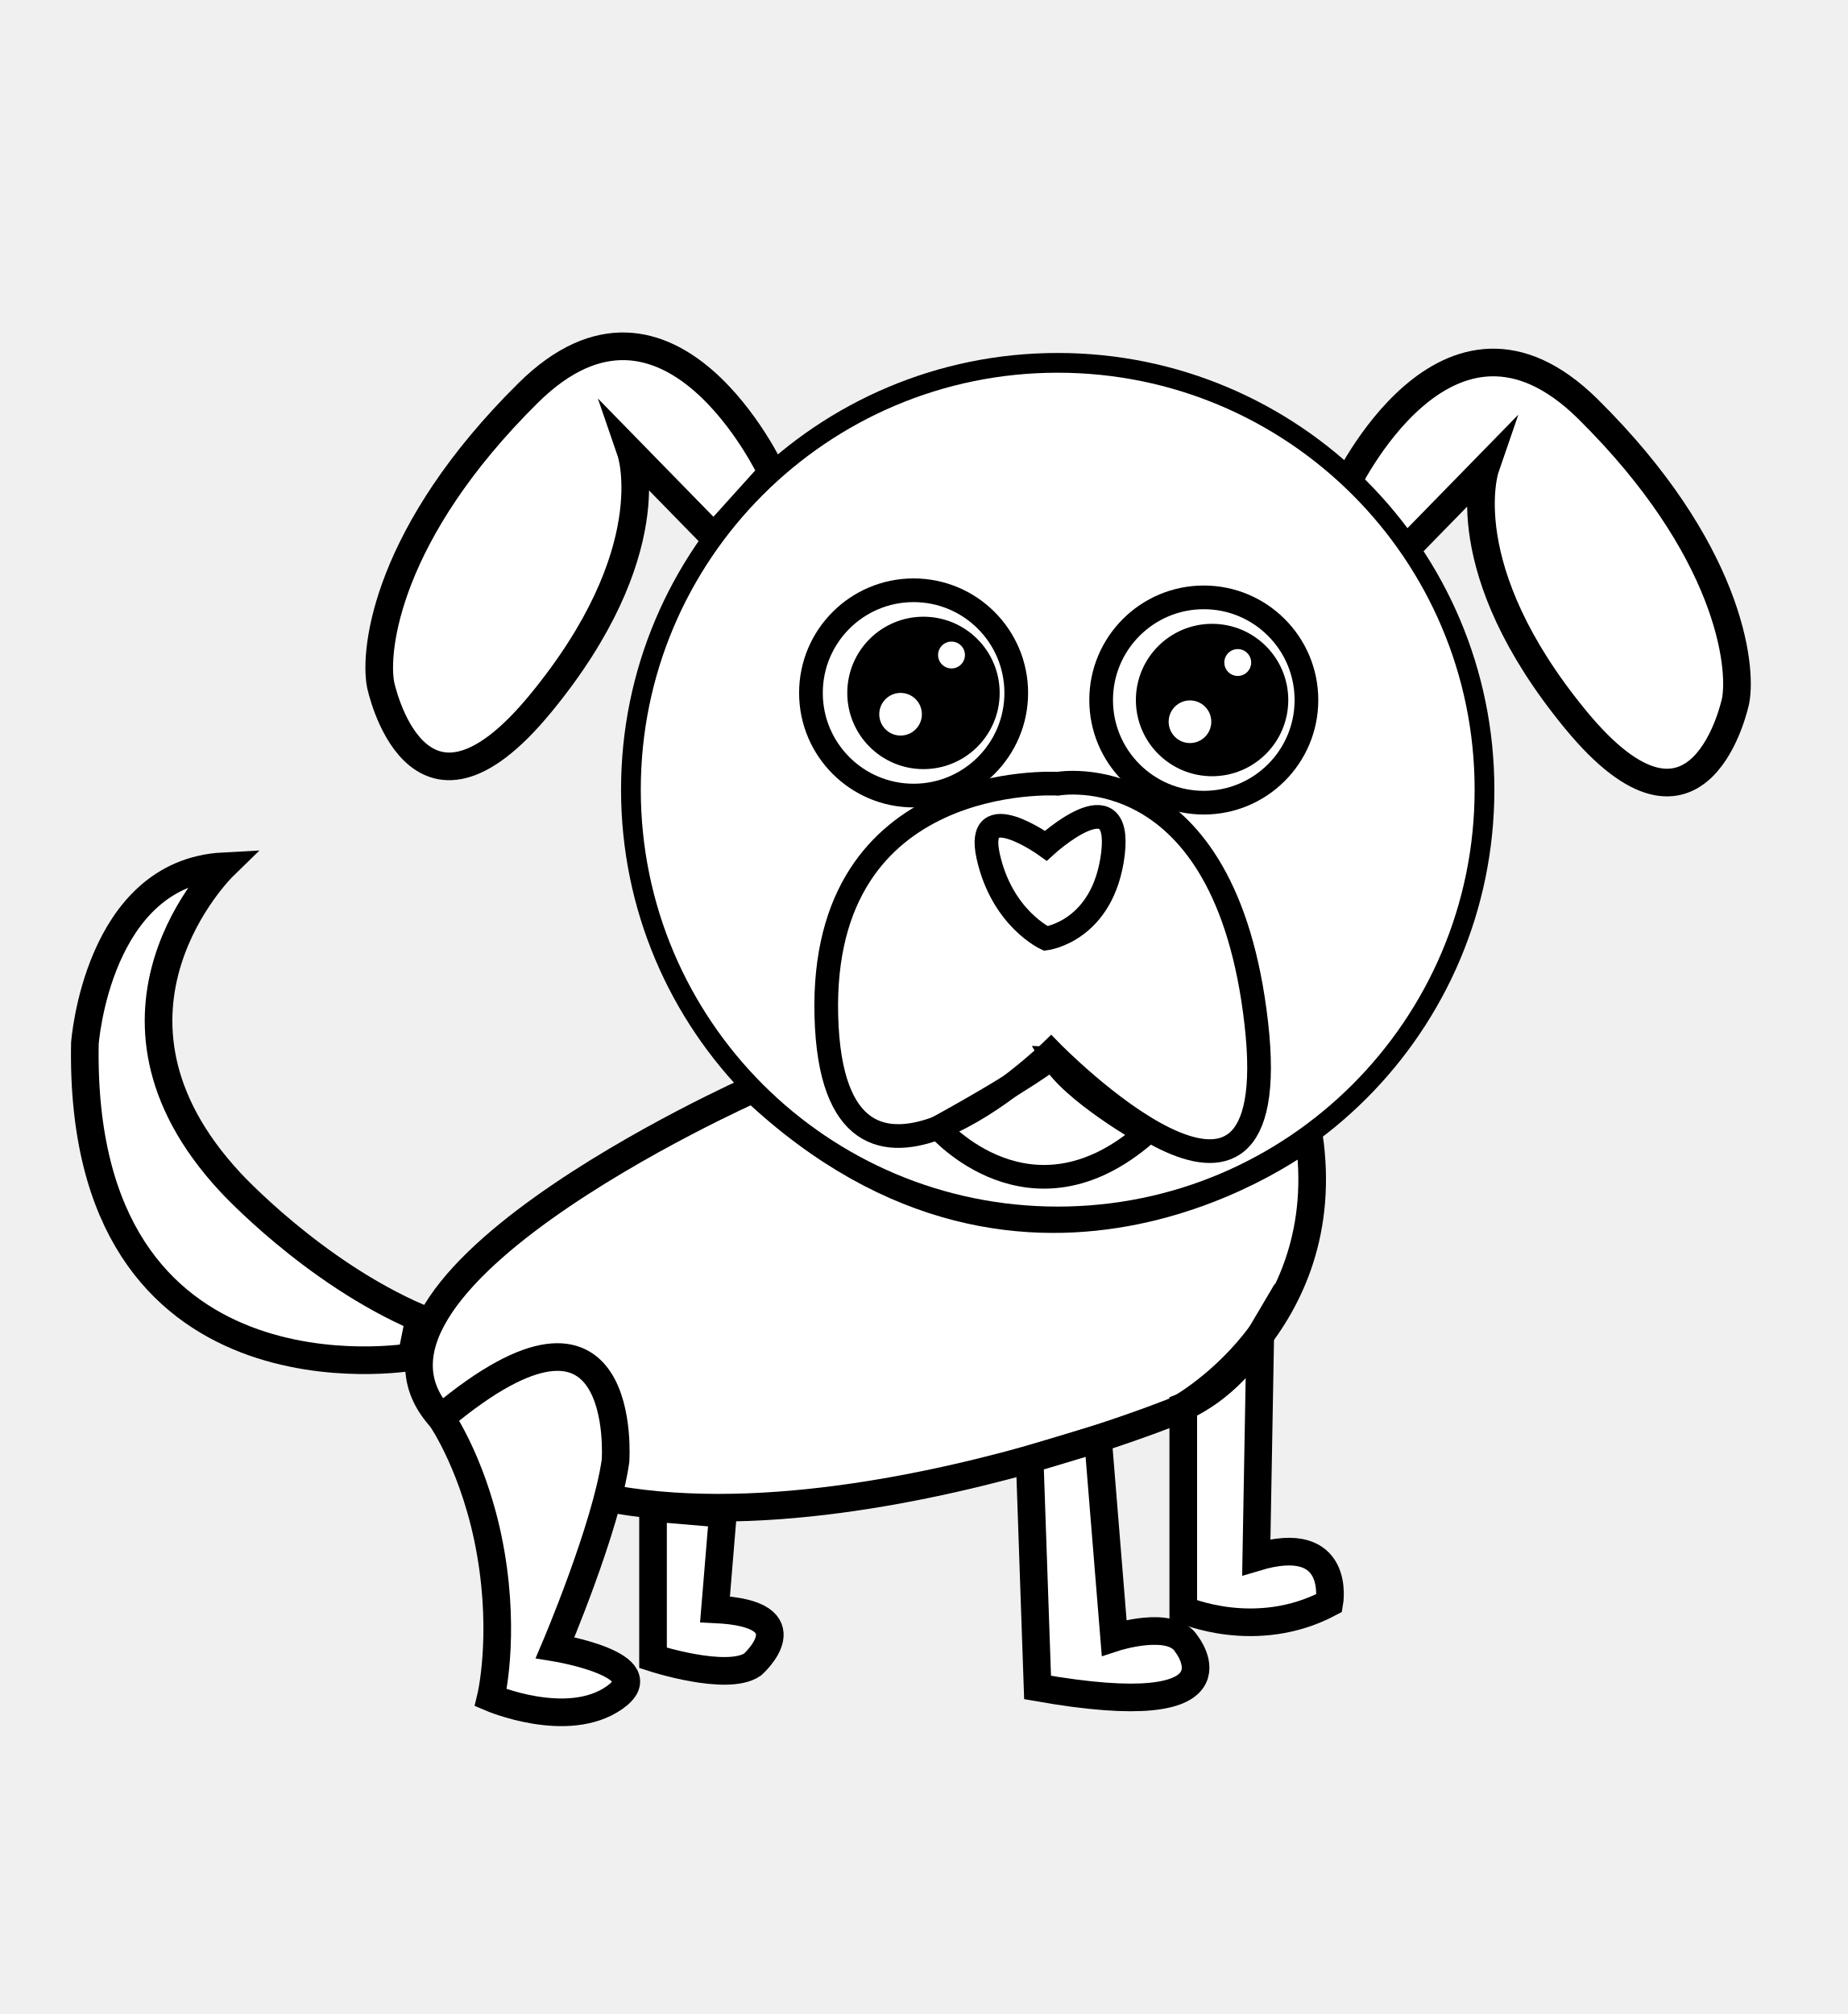
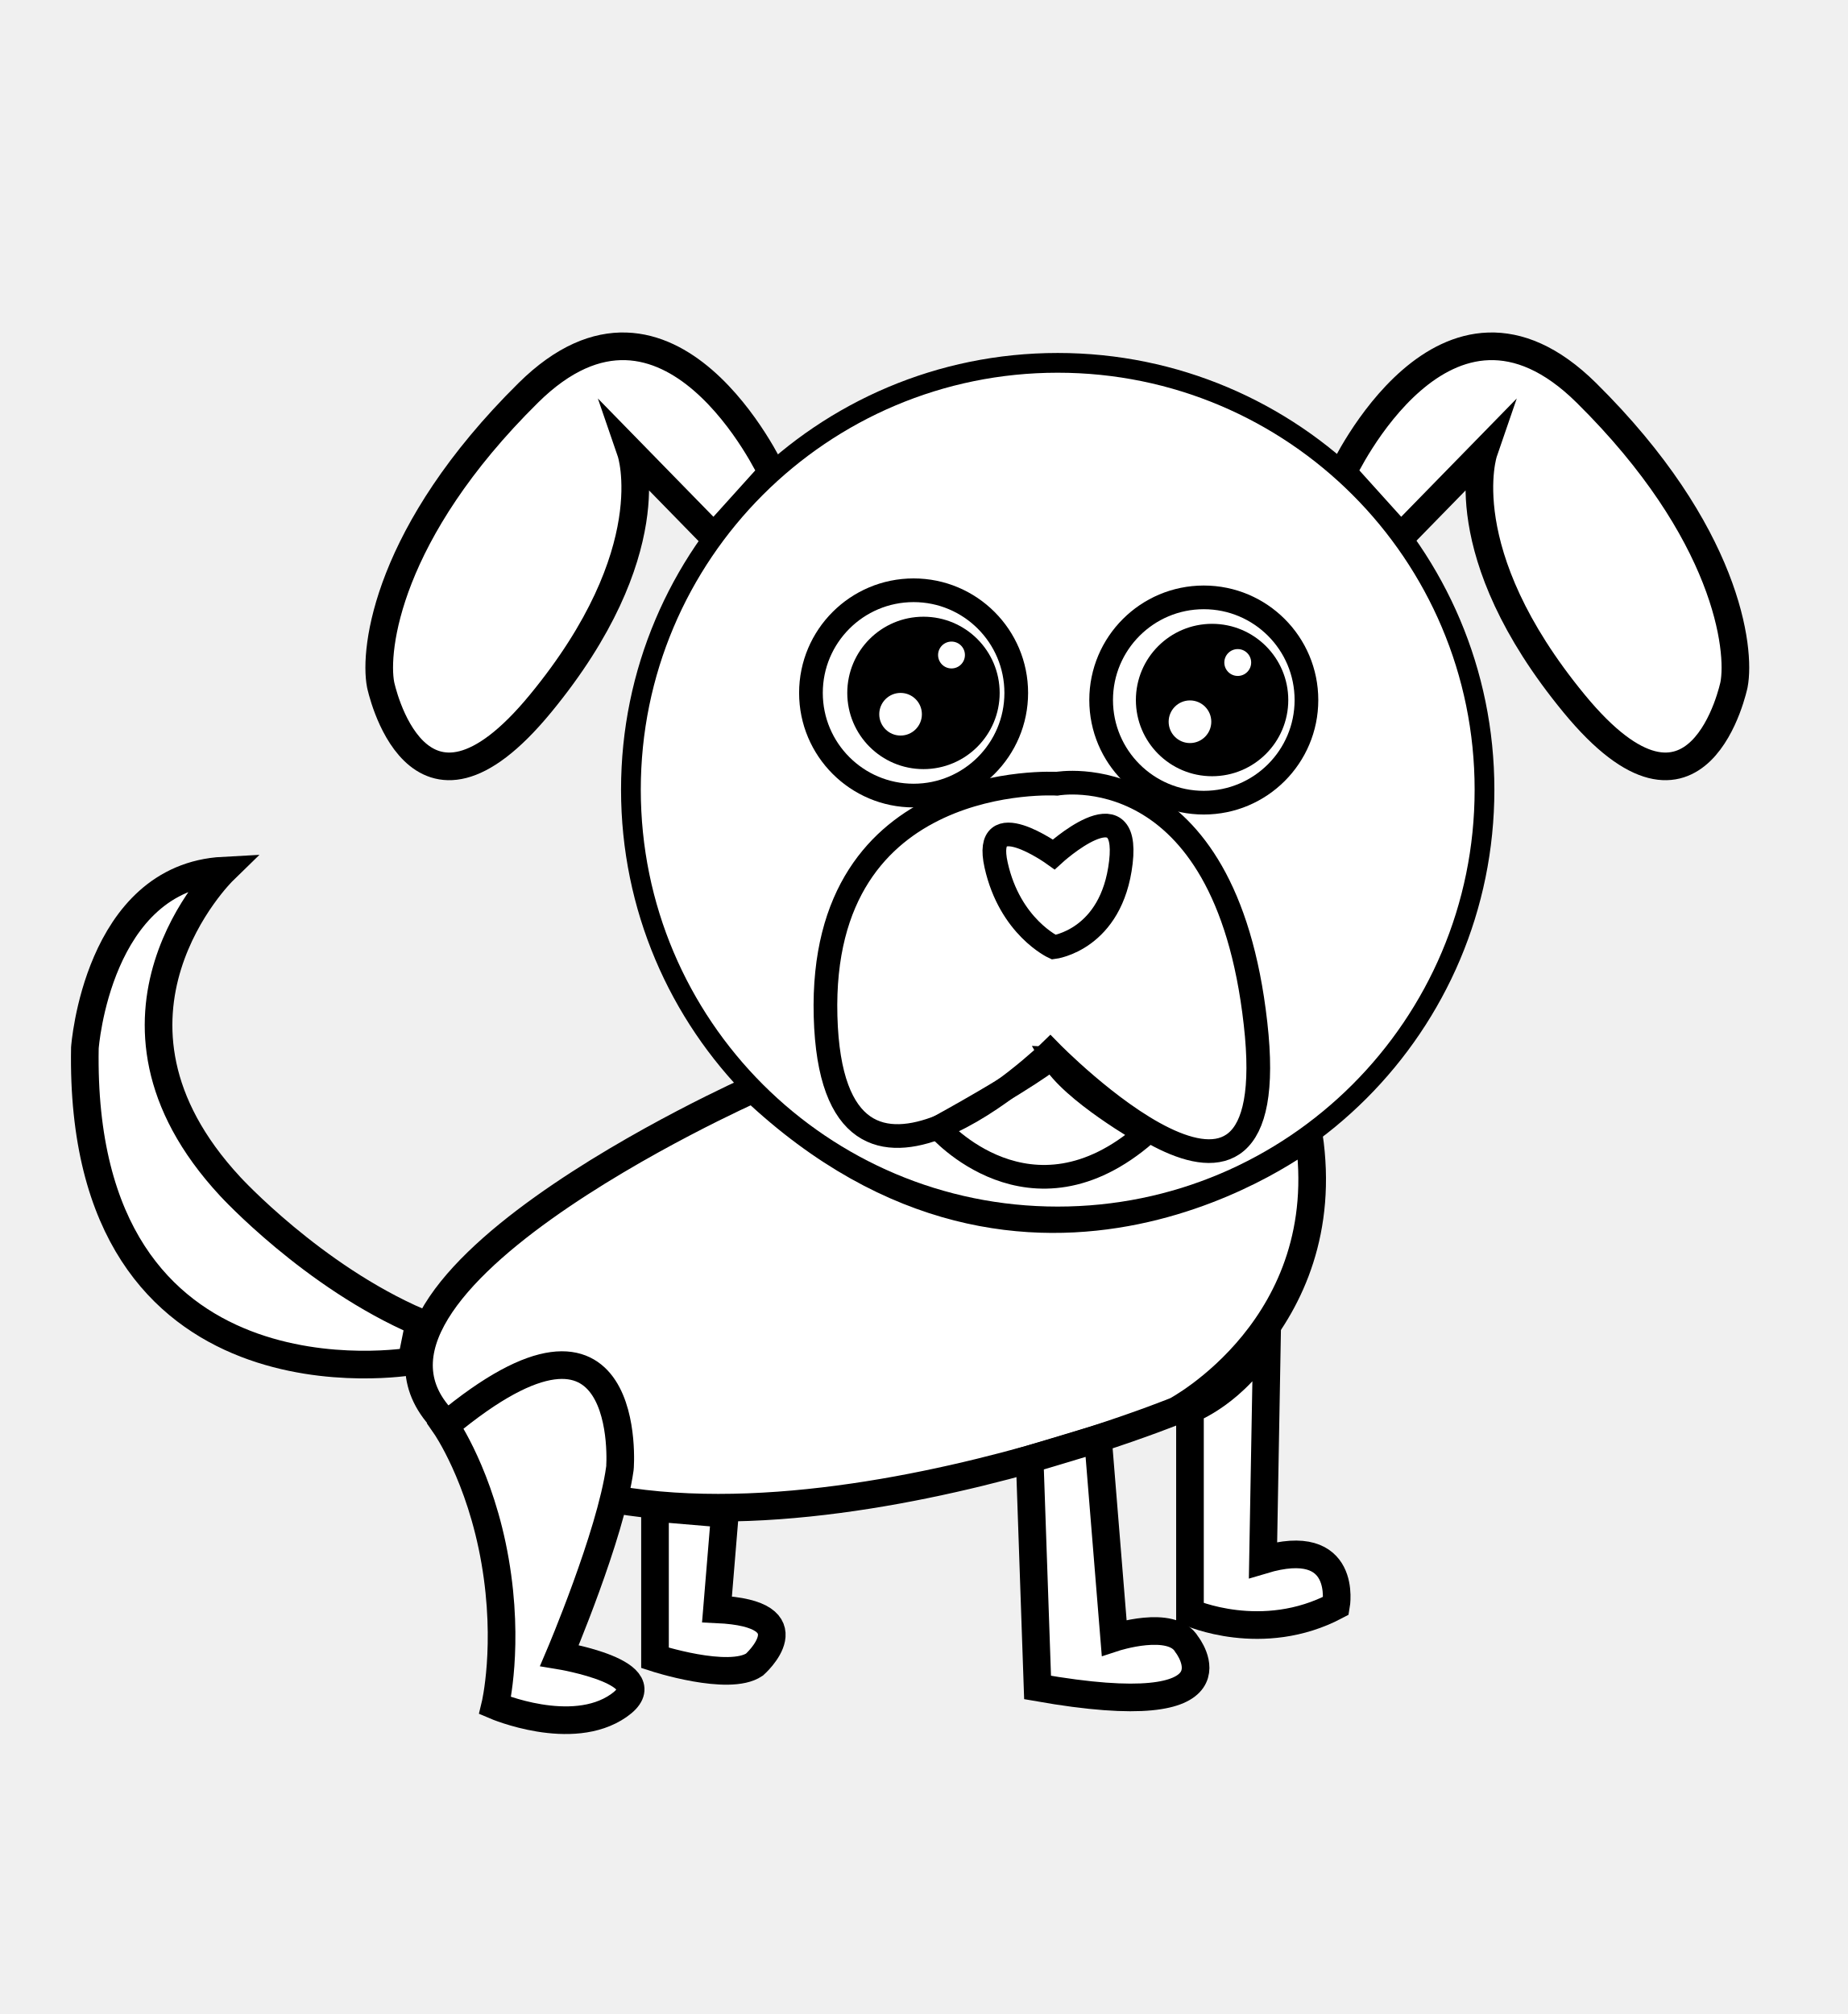
<svg xmlns="http://www.w3.org/2000/svg" version="1.1" x="0px" y="0px" viewBox="0 0 467.9 510.1" style="enable-background:new 0 0 467.9 510.1;" xml:space="preserve">
  <style type="text/css">
	.st0{fill:#FFFFFF;stroke:#000000;stroke-width:7;stroke-miterlimit:10;}
	.st1{fill:#FFFFFF;stroke:#000000;stroke-width:5;stroke-miterlimit:10;}
	.st2{fill:none;stroke:#000000;stroke-width:6;stroke-miterlimit:10;}
- 	.st3{stroke:#000000;stroke-width:6;stroke-miterlimit:10;}
- 	.st4{fill:#FFFFFF;}
+ 	.st3{fill:#FFFFFF;stroke:#000000;stroke-width:6;stroke-miterlimit:10;}
+ 	.st4{stroke:#000000;stroke-width:6;stroke-miterlimit:10;}
+ 	.st5{fill:#FFFFFF;}
</style>
-   <g id="ears">
+   <g id="right-ear">
    <path class="st0" d="M195.5,119.7c0,0-25.9-55.6-61.7-20.2s-39.1,65-37.4,73.9c0,0,8.9,43.2,40.5,4.8s22.9-63.7,22.9-63.7l21,21.5   L195.5,119.7z" />
-     <path class="st0" d="M340.5,123.8c0,0,25.9-55.6,61.7-20.2s39.1,65,37.4,73.9c0,0-8.9,43.2-40.5,4.8s-22.9-63.7-22.9-63.7l-21,21.5   L340.5,123.8z" />
+   </g>
+   <g id="left-ear">
+     <path class="st0" d="M340.1,119.7c0,0,25.9-55.6,61.7-20.2s39.1,65,37.4,73.9c0,0-8.9,43.2-40.5,4.8s-22.9-63.7-22.9-63.7l-21,21.5   L340.1,119.7z" />
  </g>
  <g id="body">
    <path class="st0" d="M190.8,275.8c0,0-116.7,51.8-76.1,86.2c55.8,47.3,183.2-4.7,183.2-4.7s40.8-21.5,33.6-69.8   C331.5,287.5,261.4,342.4,190.8,275.8z" />
  </g>
-   <g id="legs">
+   <g id="tail">
+     <path class="st0" d="M104.2,344.8c0,0-84.4,14.6-82.7-79.4c0,0,3.1-43.2,35.1-44.9c0,0-38.1,37.1,1.7,80c0,0,20.9,22.8,47.9,34.4   L104.2,344.8z" />
+   </g>
+   <g id="font-right-leg">
    <path class="st0" d="M278.1,364.4l4.1,50.4c0,0,14.6-4.8,18.4,1.7c0,0,16,20.4-37.8,10.9l-2-57.8L278.1,364.4z" />
-     <path class="st0" d="M319.2,338.3l-1,56.1c21.7-6.5,18.5,11.6,18.5,11.6c-18.7,9.9-37,1.7-37,1.7v-51.4   C299.7,356.3,311.2,351.9,319.2,338.3z" />
-     <path class="st0" d="M111.7,359.1c0,0,8.9,12.8,12.6,34.3s0,36.6,0,36.6s19.4,8.3,31.3,0c11.9-8.3-15-12.7-15-12.7   s12.9-30.3,15.3-47.3C155.9,369.9,159.6,319,111.7,359.1z" />
-     <path class="st0" d="M165.4,381.9v38c0,0,18.7,6.1,25.2,1.7c0,0,14.6-12.9-9.5-14l2-24.2L165.4,381.9z" />
-     <path class="st0" d="M104.2,343.7c0,0-84.4,14.6-82.7-79.4c0,0,3.1-43.2,35.1-44.9c0,0-38.1,37.1,1.7,80c0,0,20.9,22.8,47.9,34.4   L104.2,343.7z" />
+   </g>
+   <g id="front-left-leg">
+     <path class="st0" d="M320.9,339l-1,56.1c21.7-6.5,18.5,11.6,18.5,11.6c-18.7,9.9-37,1.7-37,1.7V357C301.4,357,313,352.7,320.9,339z   " />
+   </g>
+   <g id="back-right-leg">
+     <path class="st0" d="M112.8,361.1c0,0,8.9,12.8,12.6,34.3c3.7,21.4,0,36.6,0,36.6s19.4,8.3,31.3,0c11.9-8.3-15-12.7-15-12.7   s12.9-30.3,15.3-47.3C157.1,371.9,160.8,321.1,112.8,361.1z" />
+   </g>
+   <g id="back-left-leg">
+     <path class="st0" d="M165.9,381.9v38c0,0,18.7,6.1,25.2,1.7c0,0,14.6-12.9-9.5-14l2-24.2L165.9,381.9z" />
  </g>
  <g id="face">
    <circle class="st1" cx="267.9" cy="200" r="108.1" />
  </g>
-   <g id="Layer_6">
+   <g id="lower-mouth">
    <path class="st2" d="M237.6,285.6c0,0,23.3,27,52.6,1.5c0,0-18.9-10.7-23.7-19.2C266.6,267.9,260.4,273,237.6,285.6z" />
-     <path class="st2" d="M264.9,237.7c0,0-11.1-5.1-14.6-20.8s14.6-2.7,14.6-2.7s19.3-17.7,17,2C279.5,235.9,264.9,237.7,264.9,237.7z" />
  </g>
-   <g id="features">
-     <circle class="st3" cx="233.9" cy="175.5" r="16.3" />
-     <circle class="st3" cx="307" cy="177.3" r="16.3" />
-     <circle class="st4" cx="241" cy="165.9" r="3.4" />
-     <circle class="st4" cx="228.1" cy="180.9" r="5.4" />
-     <circle class="st4" cx="301.4" cy="182.8" r="5.4" />
-     <circle class="st4" cx="313.5" cy="167.8" r="3.4" />
-     <circle class="st2" cx="231.4" cy="175.5" r="26" />
-     <circle class="st2" cx="304.9" cy="177.3" r="26" />
-     <path class="st2" d="M267.9,198.5c0,0-60.3-3.7-58.6,58.9c1.7,62.6,56.9,8.9,56.9,8.9s59.8,61.3,52-7.1S267.9,198.5,267.9,198.5z" />
+   <g id="top-mouth">
+     <path class="st2" d="M267.7,198.5c0,0-60.3-3.7-58.6,58.9c1.7,62.6,56.9,8.9,56.9,8.9s59.8,61.3,52-7.1   C310.3,190.7,267.7,198.5,267.7,198.5z" />
+   </g>
+   <g id="nose">
+     <path class="st2" d="M266.9,239.9c0,0-11.1-5.1-14.6-20.8s14.6-2.7,14.6-2.7s19.3-17.7,17,2S266.9,239.9,266.9,239.9z" />
+   </g>
+   <g id="eyes">
+     <circle class="st3" cx="304.9" cy="177.3" r="26" />
+     <circle class="st3" cx="231.4" cy="175.5" r="26" />
+     <circle class="st4" cx="233.9" cy="175.5" r="16.3" />
+     <circle class="st4" cx="307" cy="177.3" r="16.3" />
+     <circle class="st5" cx="241" cy="165.9" r="3.4" />
+     <circle class="st5" cx="228.1" cy="180.9" r="5.4" />
+     <circle class="st5" cx="301.4" cy="182.8" r="5.4" />
+     <circle class="st5" cx="313.5" cy="167.8" r="3.4" />
  </g>
</svg>
